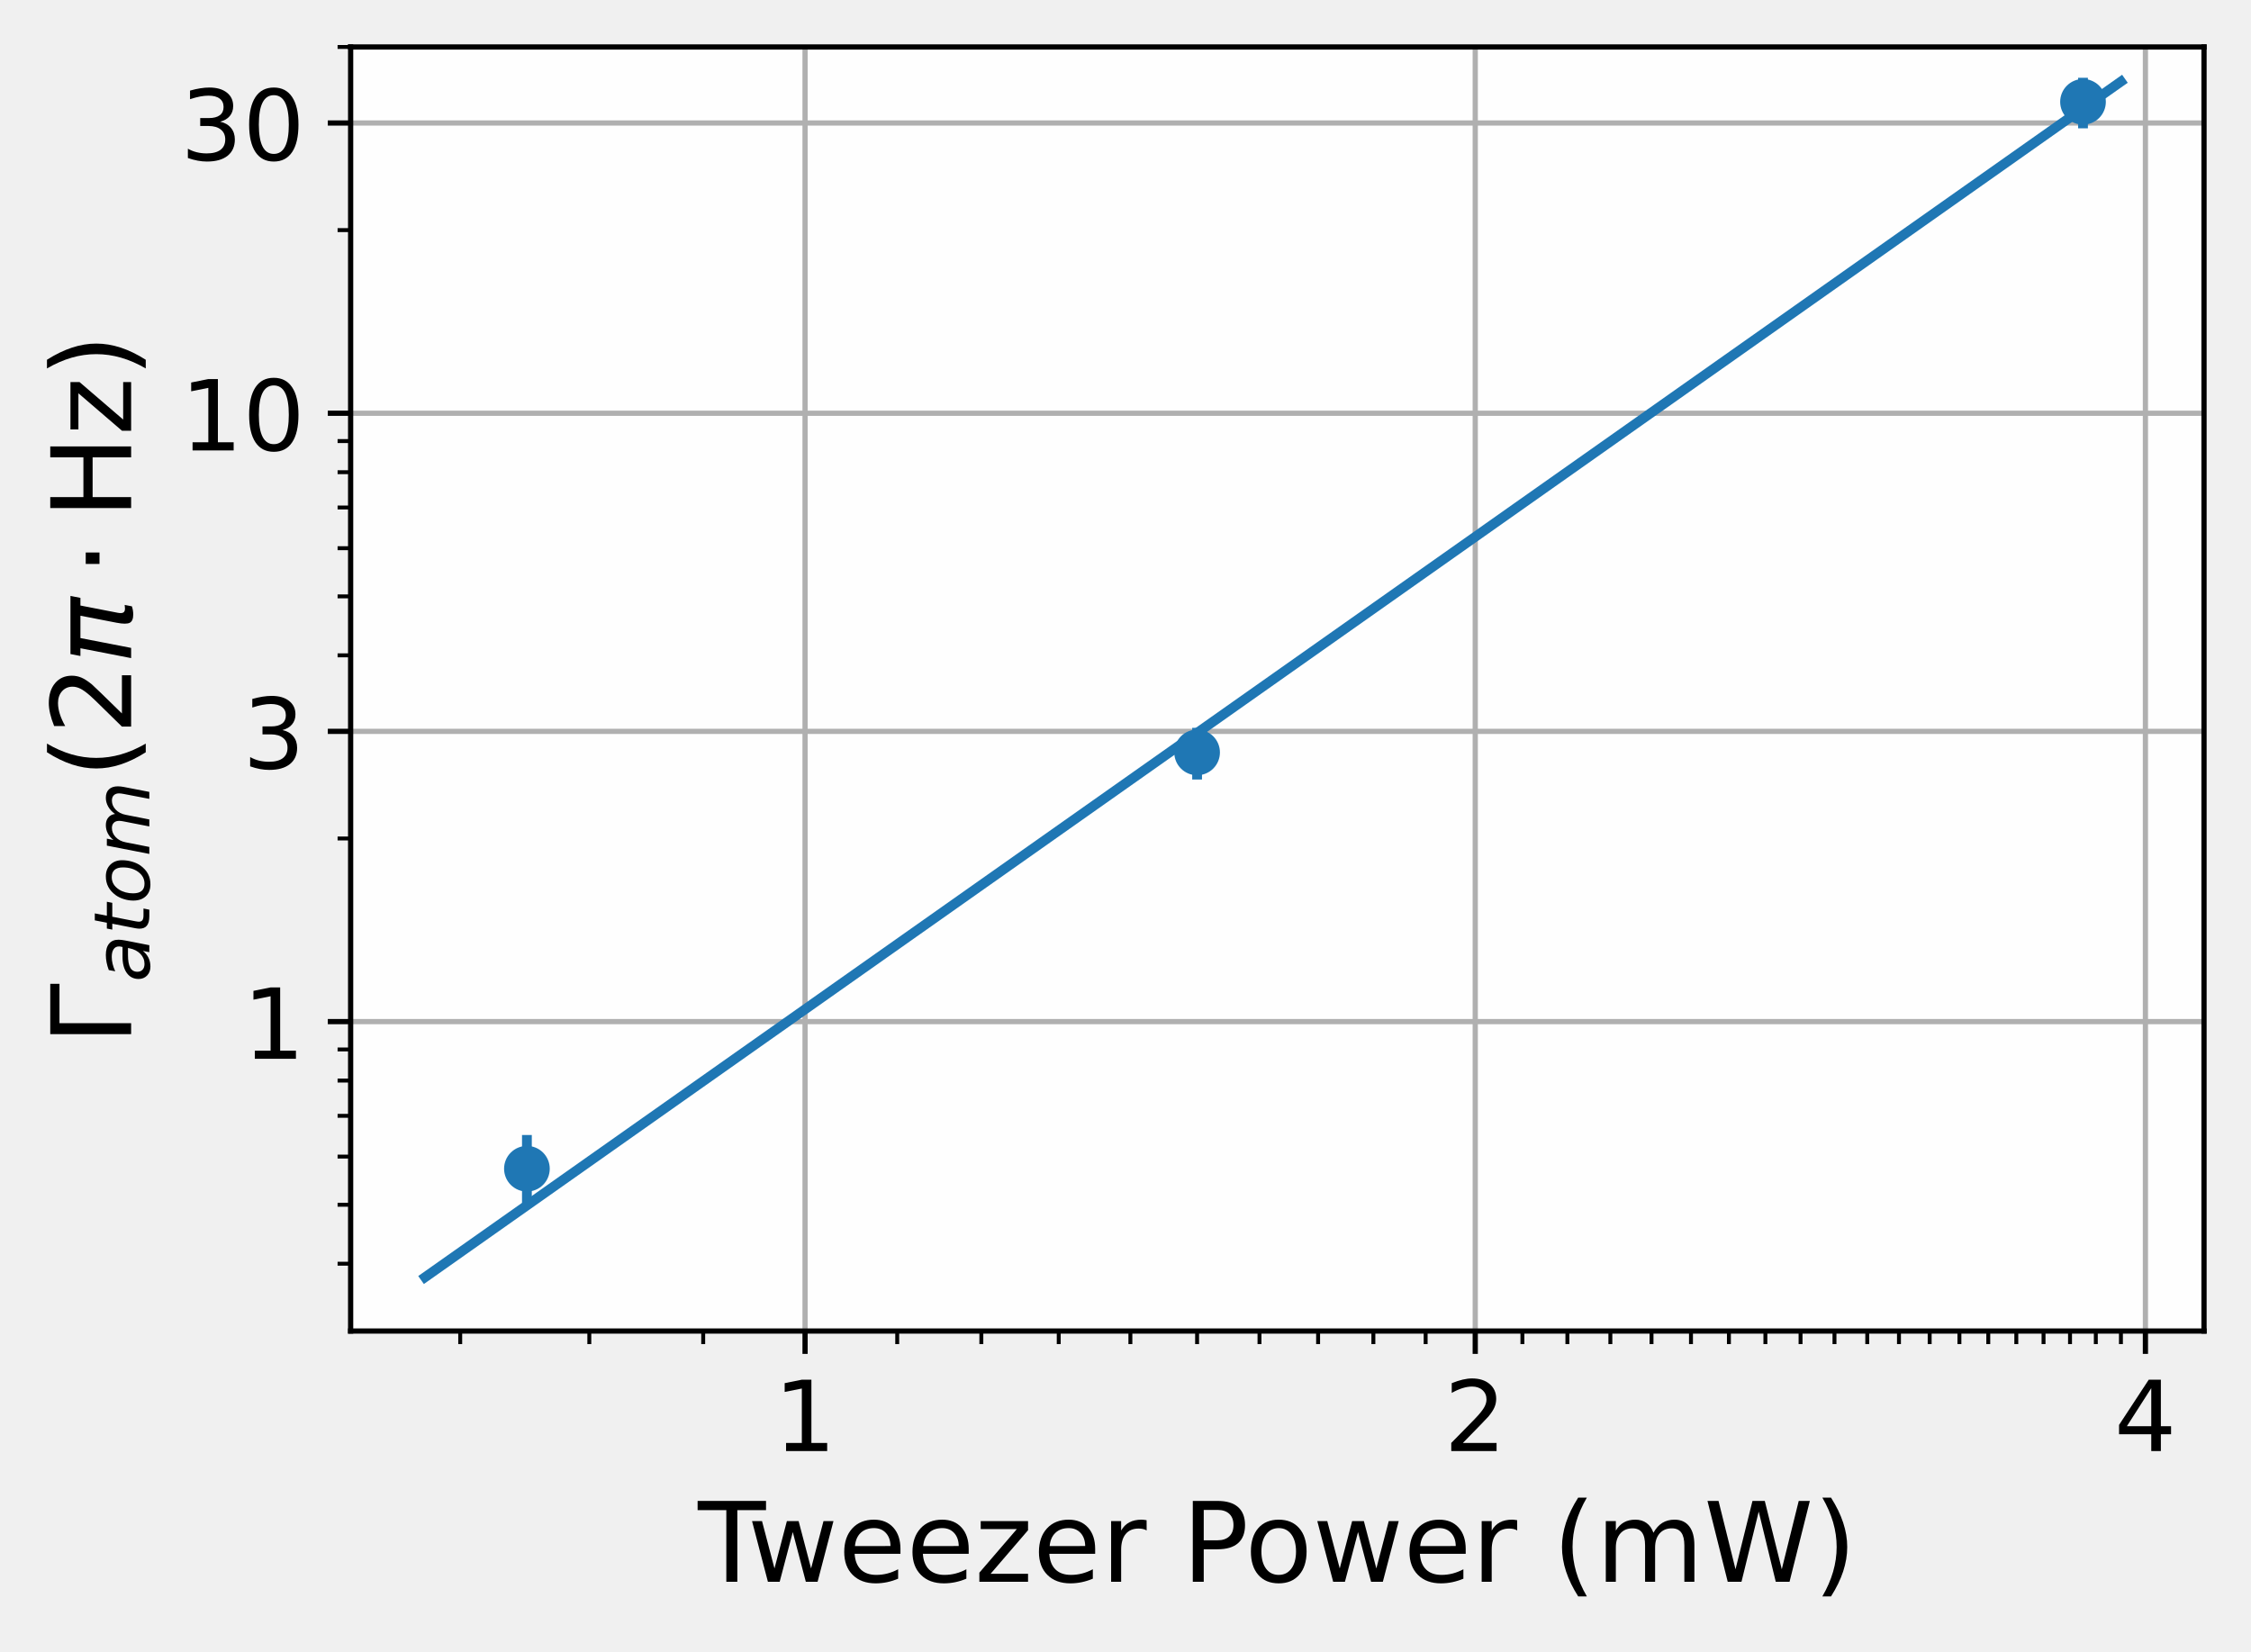
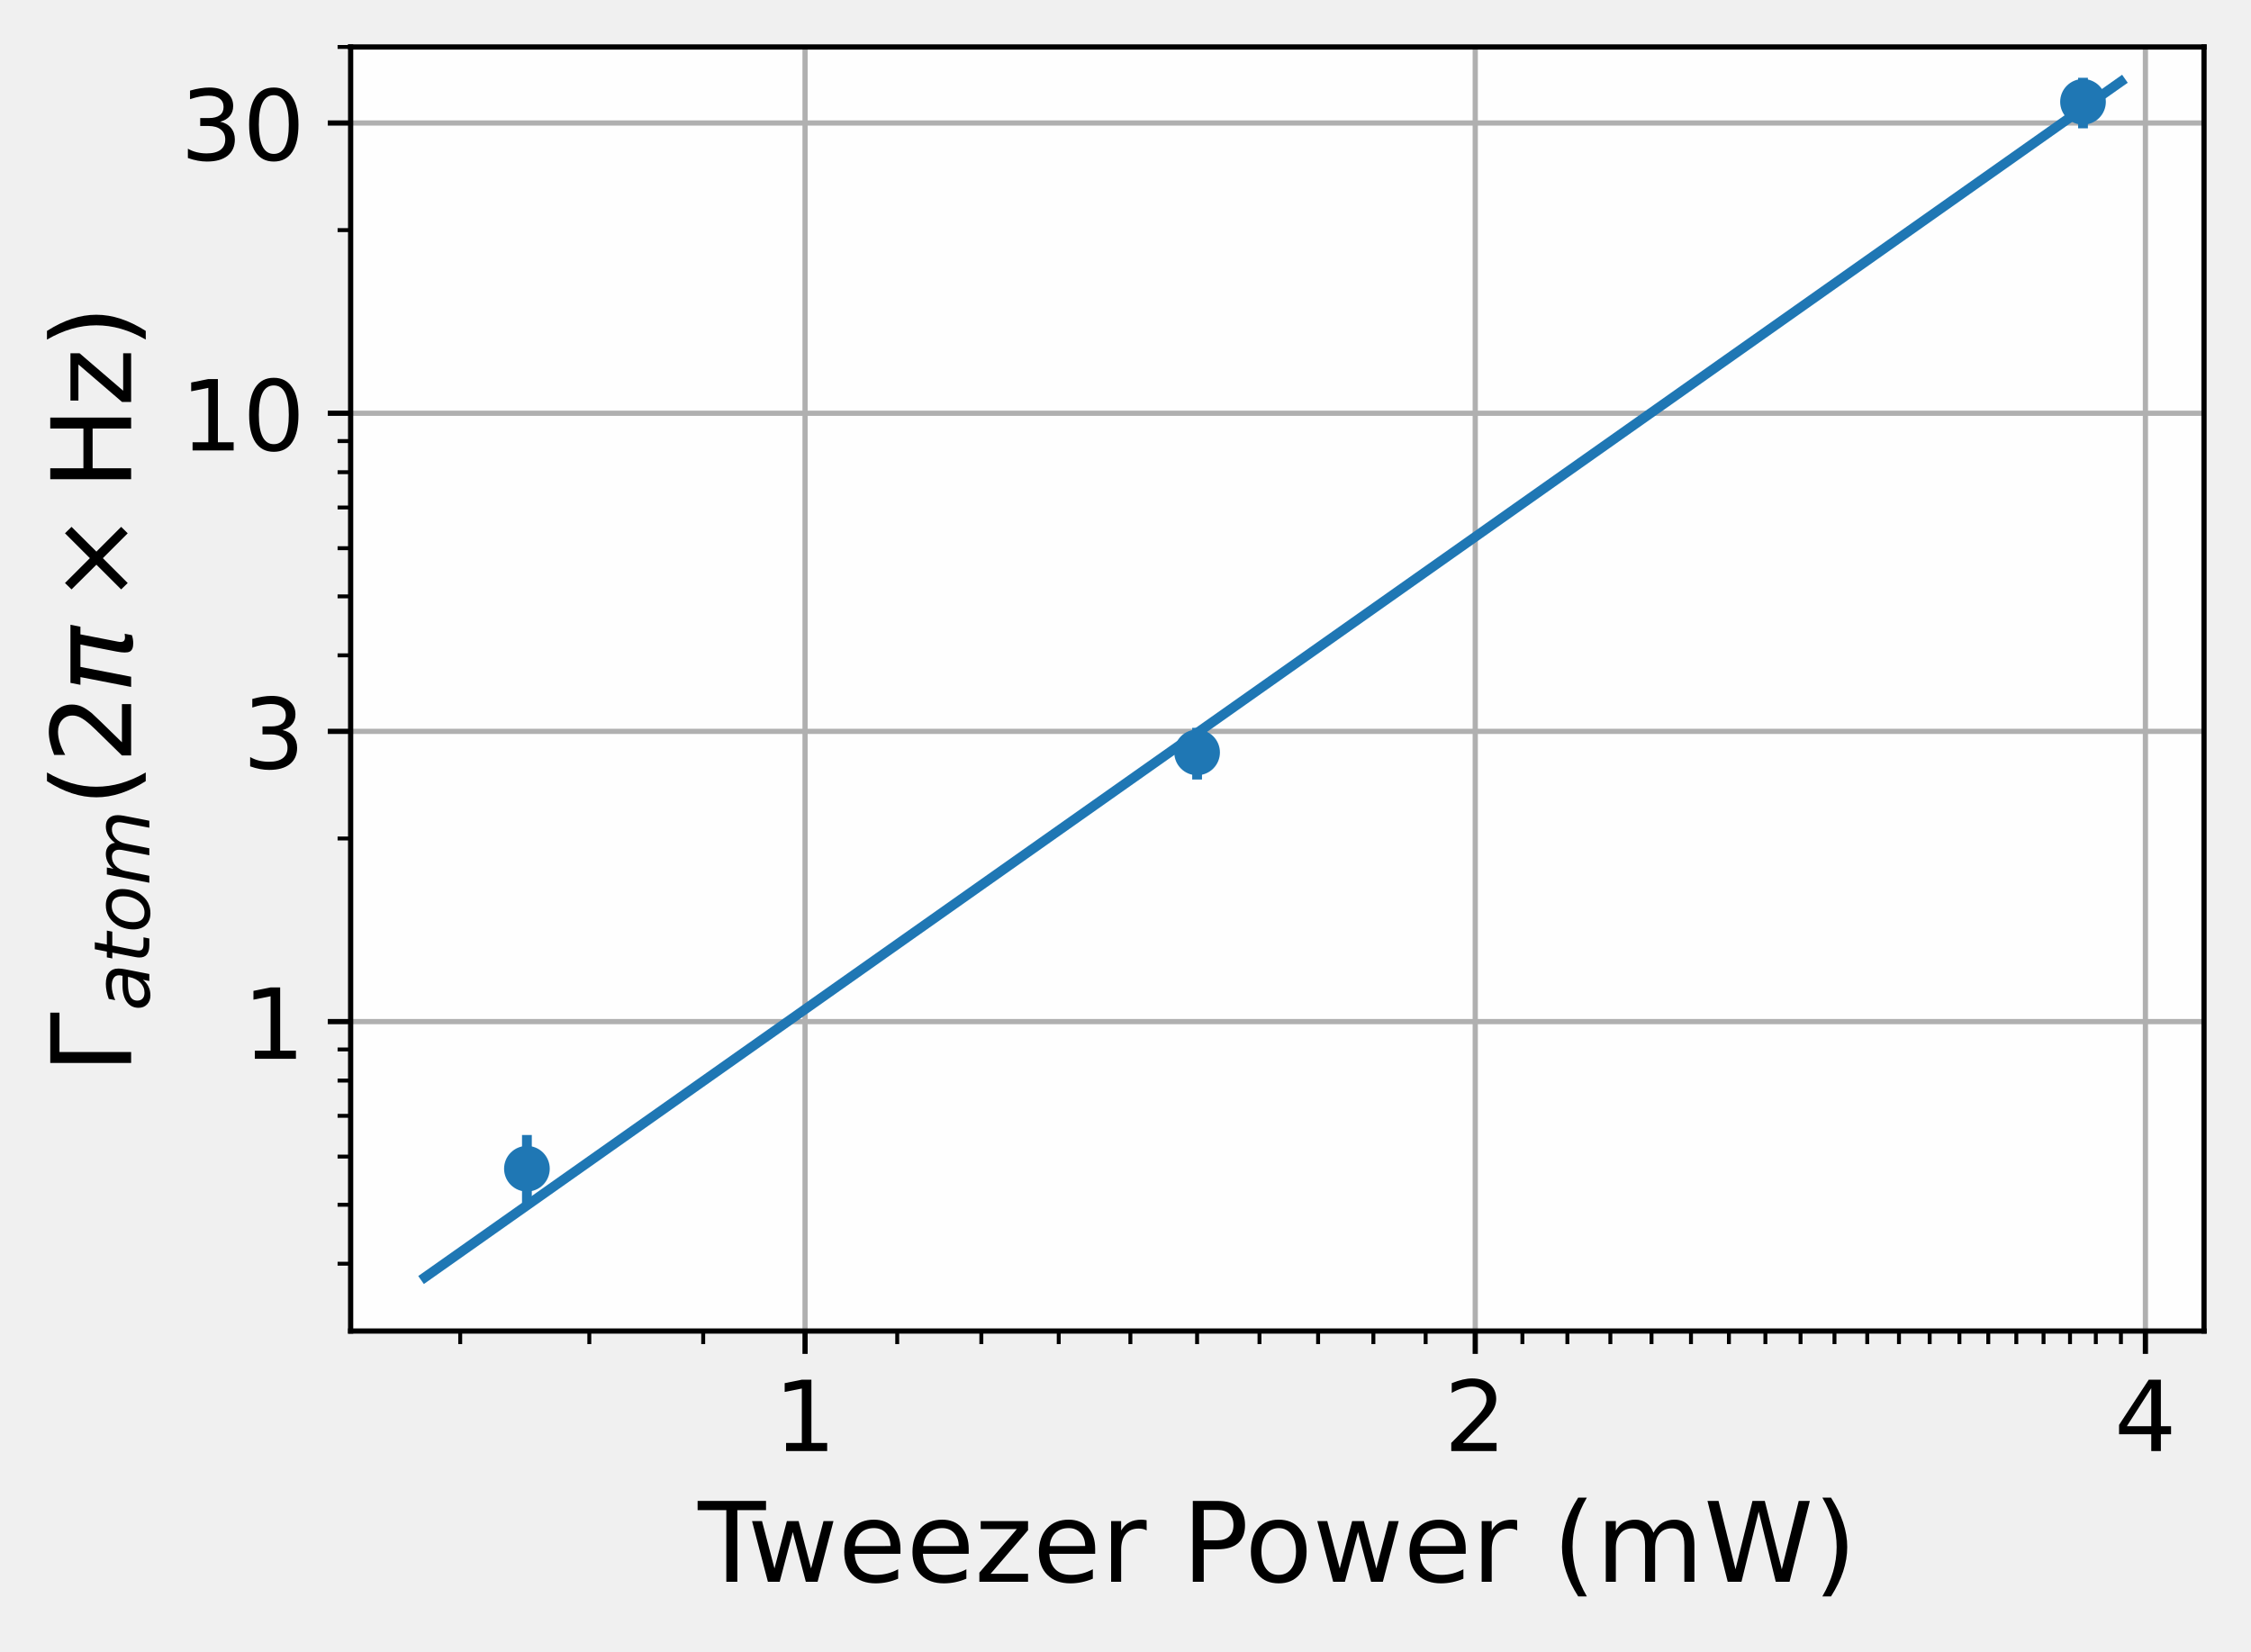
<svg xmlns="http://www.w3.org/2000/svg" xmlns:xlink="http://www.w3.org/1999/xlink" height="253.199pt" version="1.1" viewBox="0 0 344.997 253.199" width="344.997pt">
  <defs>
    <style type="text/css">*{stroke-linecap:butt;stroke-linejoin:round;}</style>
  </defs>
  <g id="figure_1">
    <g id="patch_1">
      <path d="M 0 253.199  L 344.997 253.199  L 344.997 0  L 0 0  z " style="fill:none;" />
    </g>
    <g id="axes_1">
      <g id="patch_2">
        <path d="M 53.74 204.029  L 337.797 204.029  L 337.797 7.2  L 53.74 7.2  z " style="fill:none;" />
      </g>
      <g id="patch_3">
        <path clip-path="url(#p68289425c7)" d="M 53.74 204.029  L 337.797 204.029  L 337.797 7.2  L 53.74 7.2  z " style="fill:#ffffff;opacity:0.9;" />
      </g>
      <g id="matplotlib.axis_1">
        <g id="xtick_1">
          <g id="line2d_1">
            <path clip-path="url(#p68289425c7)" d="M 123.387 204.029  L 123.387 7.2  " style="fill:none;stroke:#b0b0b0;stroke-linecap:square;stroke-width:0.8;" />
          </g>
          <g id="line2d_2">
            <defs>
              <path d="M 0 0  L 0 3.5  " id="m005f0a59be" style="stroke:#000000;stroke-width:0.8;" />
            </defs>
            <g>
              <use style="stroke:#000000;stroke-width:0.8;" x="123.387" xlink:href="#m005f0a59be" y="204.029" />
            </g>
          </g>
          <g id="text_1">
            <g transform="translate(118.6154 222.4265)scale(0.15 -0.15)">
              <defs>
                <path d="M 12.406 8.297  L 28.516 8.297  L 28.516 63.922  L 10.984 60.406  L 10.984 69.391  L 28.422 72.906  L 38.281 72.906  L 38.281 8.297  L 54.391 8.297  L 54.391 0  L 12.406 0  z " id="DejaVuSans-49" />
              </defs>
              <use xlink:href="#DejaVuSans-49" />
            </g>
          </g>
        </g>
        <g id="xtick_2">
          <g id="line2d_3">
            <path clip-path="url(#p68289425c7)" d="M 226.101 204.029  L 226.101 7.2  " style="fill:none;stroke:#b0b0b0;stroke-linecap:square;stroke-width:0.8;" />
          </g>
          <g id="line2d_4">
            <g>
              <use style="stroke:#000000;stroke-width:0.8;" x="226.101" xlink:href="#m005f0a59be" y="204.029" />
            </g>
          </g>
          <g id="text_2">
            <g transform="translate(221.3287 222.4265)scale(0.15 -0.15)">
              <defs>
                <path d="M 19.188 8.297  L 53.609 8.297  L 53.609 0  L 7.328 0  L 7.328 8.297  Q 12.938 14.109 22.625 23.891  Q 32.328 33.688 34.812 36.531  Q 39.547 41.844 41.422 45.531  Q 43.312 49.219 43.312 52.781  Q 43.312 58.594 39.234 62.25  Q 35.156 65.922 28.609 65.922  Q 23.969 65.922 18.812 64.312  Q 13.672 62.703 7.812 59.422  L 7.812 69.391  Q 13.766 71.781 18.938 73  Q 24.125 74.219 28.422 74.219  Q 39.75 74.219 46.484 68.547  Q 53.219 62.891 53.219 53.422  Q 53.219 48.922 51.531 44.891  Q 49.859 40.875 45.406 35.406  Q 44.188 33.984 37.641 27.219  Q 31.109 20.453 19.188 8.297  z " id="DejaVuSans-50" />
              </defs>
              <use xlink:href="#DejaVuSans-50" />
            </g>
          </g>
        </g>
        <g id="xtick_3">
          <g id="line2d_5">
            <path clip-path="url(#p68289425c7)" d="M 328.814 204.029  L 328.814 7.2  " style="fill:none;stroke:#b0b0b0;stroke-linecap:square;stroke-width:0.8;" />
          </g>
          <g id="line2d_6">
            <g>
              <use style="stroke:#000000;stroke-width:0.8;" x="328.814" xlink:href="#m005f0a59be" y="204.029" />
            </g>
          </g>
          <g id="text_3">
            <g transform="translate(324.042 222.4265)scale(0.15 -0.15)">
              <defs>
                <path d="M 37.797 64.312  L 12.891 25.391  L 37.797 25.391  z M 35.203 72.906  L 47.609 72.906  L 47.609 25.391  L 58.016 25.391  L 58.016 17.188  L 47.609 17.188  L 47.609 0  L 37.797 0  L 37.797 17.188  L 4.891 17.188  L 4.891 26.703  z " id="DejaVuSans-52" />
              </defs>
              <use xlink:href="#DejaVuSans-52" />
            </g>
          </g>
        </g>
        <g id="xtick_4">
          <g id="line2d_7">
            <defs>
              <path d="M 0 0  L 0 2  " id="m6449f80ab4" style="stroke:#000000;stroke-width:0.6;" />
            </defs>
            <g>
              <use style="stroke:#000000;stroke-width:0.6;" x="70.534" xlink:href="#m6449f80ab4" y="204.029" />
            </g>
          </g>
        </g>
        <g id="xtick_5">
          <g id="line2d_8">
            <g>
              <use style="stroke:#000000;stroke-width:0.6;" x="90.321" xlink:href="#m6449f80ab4" y="204.029" />
            </g>
          </g>
        </g>
        <g id="xtick_6">
          <g id="line2d_9">
            <g>
              <use style="stroke:#000000;stroke-width:0.6;" x="107.775" xlink:href="#m6449f80ab4" y="204.029" />
            </g>
          </g>
        </g>
        <g id="xtick_7">
          <g id="line2d_10">
            <g>
              <use style="stroke:#000000;stroke-width:0.6;" x="137.511" xlink:href="#m6449f80ab4" y="204.029" />
            </g>
          </g>
        </g>
        <g id="xtick_8">
          <g id="line2d_11">
            <g>
              <use style="stroke:#000000;stroke-width:0.6;" x="150.404" xlink:href="#m6449f80ab4" y="204.029" />
            </g>
          </g>
        </g>
        <g id="xtick_9">
          <g id="line2d_12">
            <g>
              <use style="stroke:#000000;stroke-width:0.6;" x="162.265" xlink:href="#m6449f80ab4" y="204.029" />
            </g>
          </g>
        </g>
        <g id="xtick_10">
          <g id="line2d_13">
            <g>
              <use style="stroke:#000000;stroke-width:0.6;" x="173.247" xlink:href="#m6449f80ab4" y="204.029" />
            </g>
          </g>
        </g>
        <g id="xtick_11">
          <g id="line2d_14">
            <g>
              <use style="stroke:#000000;stroke-width:0.6;" x="183.471" xlink:href="#m6449f80ab4" y="204.029" />
            </g>
          </g>
        </g>
        <g id="xtick_12">
          <g id="line2d_15">
            <g>
              <use style="stroke:#000000;stroke-width:0.6;" x="193.034" xlink:href="#m6449f80ab4" y="204.029" />
            </g>
          </g>
        </g>
        <g id="xtick_13">
          <g id="line2d_16">
            <g>
              <use style="stroke:#000000;stroke-width:0.6;" x="202.018" xlink:href="#m6449f80ab4" y="204.029" />
            </g>
          </g>
        </g>
        <g id="xtick_14">
          <g id="line2d_17">
            <g>
              <use style="stroke:#000000;stroke-width:0.6;" x="210.488" xlink:href="#m6449f80ab4" y="204.029" />
            </g>
          </g>
        </g>
        <g id="xtick_15">
          <g id="line2d_18">
            <g>
              <use style="stroke:#000000;stroke-width:0.6;" x="218.5" xlink:href="#m6449f80ab4" y="204.029" />
            </g>
          </g>
        </g>
        <g id="xtick_16">
          <g id="line2d_19">
            <g>
              <use style="stroke:#000000;stroke-width:0.6;" x="233.331" xlink:href="#m6449f80ab4" y="204.029" />
            </g>
          </g>
        </g>
        <g id="xtick_17">
          <g id="line2d_20">
            <g>
              <use style="stroke:#000000;stroke-width:0.6;" x="240.224" xlink:href="#m6449f80ab4" y="204.029" />
            </g>
          </g>
        </g>
        <g id="xtick_18">
          <g id="line2d_21">
            <g>
              <use style="stroke:#000000;stroke-width:0.6;" x="246.811" xlink:href="#m6449f80ab4" y="204.029" />
            </g>
          </g>
        </g>
        <g id="xtick_19">
          <g id="line2d_22">
            <g>
              <use style="stroke:#000000;stroke-width:0.6;" x="253.118" xlink:href="#m6449f80ab4" y="204.029" />
            </g>
          </g>
        </g>
        <g id="xtick_20">
          <g id="line2d_23">
            <g>
              <use style="stroke:#000000;stroke-width:0.6;" x="259.167" xlink:href="#m6449f80ab4" y="204.029" />
            </g>
          </g>
        </g>
        <g id="xtick_21">
          <g id="line2d_24">
            <g>
              <use style="stroke:#000000;stroke-width:0.6;" x="264.979" xlink:href="#m6449f80ab4" y="204.029" />
            </g>
          </g>
        </g>
        <g id="xtick_22">
          <g id="line2d_25">
            <g>
              <use style="stroke:#000000;stroke-width:0.6;" x="270.571" xlink:href="#m6449f80ab4" y="204.029" />
            </g>
          </g>
        </g>
        <g id="xtick_23">
          <g id="line2d_26">
            <g>
              <use style="stroke:#000000;stroke-width:0.6;" x="275.96" xlink:href="#m6449f80ab4" y="204.029" />
            </g>
          </g>
        </g>
        <g id="xtick_24">
          <g id="line2d_27">
            <g>
              <use style="stroke:#000000;stroke-width:0.6;" x="281.16" xlink:href="#m6449f80ab4" y="204.029" />
            </g>
          </g>
        </g>
        <g id="xtick_25">
          <g id="line2d_28">
            <g>
              <use style="stroke:#000000;stroke-width:0.6;" x="286.184" xlink:href="#m6449f80ab4" y="204.029" />
            </g>
          </g>
        </g>
        <g id="xtick_26">
          <g id="line2d_29">
            <g>
              <use style="stroke:#000000;stroke-width:0.6;" x="291.043" xlink:href="#m6449f80ab4" y="204.029" />
            </g>
          </g>
        </g>
        <g id="xtick_27">
          <g id="line2d_30">
            <g>
              <use style="stroke:#000000;stroke-width:0.6;" x="295.748" xlink:href="#m6449f80ab4" y="204.029" />
            </g>
          </g>
        </g>
        <g id="xtick_28">
          <g id="line2d_31">
            <g>
              <use style="stroke:#000000;stroke-width:0.6;" x="300.307" xlink:href="#m6449f80ab4" y="204.029" />
            </g>
          </g>
        </g>
        <g id="xtick_29">
          <g id="line2d_32">
            <g>
              <use style="stroke:#000000;stroke-width:0.6;" x="304.731" xlink:href="#m6449f80ab4" y="204.029" />
            </g>
          </g>
        </g>
        <g id="xtick_30">
          <g id="line2d_33">
            <g>
              <use style="stroke:#000000;stroke-width:0.6;" x="309.027" xlink:href="#m6449f80ab4" y="204.029" />
            </g>
          </g>
        </g>
        <g id="xtick_31">
          <g id="line2d_34">
            <g>
              <use style="stroke:#000000;stroke-width:0.6;" x="313.201" xlink:href="#m6449f80ab4" y="204.029" />
            </g>
          </g>
        </g>
        <g id="xtick_32">
          <g id="line2d_35">
            <g>
              <use style="stroke:#000000;stroke-width:0.6;" x="317.261" xlink:href="#m6449f80ab4" y="204.029" />
            </g>
          </g>
        </g>
        <g id="xtick_33">
          <g id="line2d_36">
            <g>
              <use style="stroke:#000000;stroke-width:0.6;" x="321.213" xlink:href="#m6449f80ab4" y="204.029" />
            </g>
          </g>
        </g>
        <g id="xtick_34">
          <g id="line2d_37">
            <g>
              <use style="stroke:#000000;stroke-width:0.6;" x="325.062" xlink:href="#m6449f80ab4" y="204.029" />
            </g>
          </g>
        </g>
        <g id="text_4">
          <g transform="translate(106.9691 242.4634)scale(0.17 -0.17)">
            <defs>
              <path d="M -0.297 72.906  L 61.375 72.906  L 61.375 64.594  L 35.5 64.594  L 35.5 0  L 25.594 0  L 25.594 64.594  L -0.297 64.594  z " id="DejaVuSans-84" />
              <path d="M 4.203 54.688  L 13.188 54.688  L 24.422 12.016  L 35.594 54.688  L 46.188 54.688  L 57.422 12.016  L 68.609 54.688  L 77.594 54.688  L 63.281 0  L 52.688 0  L 40.922 44.828  L 29.109 0  L 18.5 0  z " id="DejaVuSans-119" />
              <path d="M 56.203 29.594  L 56.203 25.203  L 14.891 25.203  Q 15.484 15.922 20.484 11.062  Q 25.484 6.203 34.422 6.203  Q 39.594 6.203 44.453 7.469  Q 49.312 8.734 54.109 11.281  L 54.109 2.781  Q 49.266 0.734 44.188 -0.344  Q 39.109 -1.422 33.891 -1.422  Q 20.797 -1.422 13.156 6.188  Q 5.516 13.812 5.516 26.812  Q 5.516 40.234 12.766 48.109  Q 20.016 56 32.328 56  Q 43.359 56 49.781 48.891  Q 56.203 41.797 56.203 29.594  z M 47.219 32.234  Q 47.125 39.594 43.094 43.984  Q 39.062 48.391 32.422 48.391  Q 24.906 48.391 20.391 44.141  Q 15.875 39.891 15.188 32.172  z " id="DejaVuSans-101" />
              <path d="M 5.516 54.688  L 48.188 54.688  L 48.188 46.484  L 14.406 7.172  L 48.188 7.172  L 48.188 0  L 4.297 0  L 4.297 8.203  L 38.094 47.516  L 5.516 47.516  z " id="DejaVuSans-122" />
              <path d="M 41.109 46.297  Q 39.594 47.172 37.812 47.578  Q 36.031 48 33.891 48  Q 26.266 48 22.188 43.047  Q 18.109 38.094 18.109 28.812  L 18.109 0  L 9.078 0  L 9.078 54.688  L 18.109 54.688  L 18.109 46.188  Q 20.953 51.172 25.484 53.578  Q 30.031 56 36.531 56  Q 37.453 56 38.578 55.875  Q 39.703 55.766 41.062 55.516  z " id="DejaVuSans-114" />
              <path id="DejaVuSans-32" />
              <path d="M 19.672 64.797  L 19.672 37.406  L 32.078 37.406  Q 38.969 37.406 42.719 40.969  Q 46.484 44.531 46.484 51.125  Q 46.484 57.672 42.719 61.234  Q 38.969 64.797 32.078 64.797  z M 9.812 72.906  L 32.078 72.906  Q 44.344 72.906 50.609 67.359  Q 56.891 61.812 56.891 51.125  Q 56.891 40.328 50.609 34.812  Q 44.344 29.297 32.078 29.297  L 19.672 29.297  L 19.672 0  L 9.812 0  z " id="DejaVuSans-80" />
              <path d="M 30.609 48.391  Q 23.391 48.391 19.188 42.75  Q 14.984 37.109 14.984 27.297  Q 14.984 17.484 19.156 11.844  Q 23.344 6.203 30.609 6.203  Q 37.797 6.203 41.984 11.859  Q 46.188 17.531 46.188 27.297  Q 46.188 37.016 41.984 42.703  Q 37.797 48.391 30.609 48.391  z M 30.609 56  Q 42.328 56 49.016 48.375  Q 55.719 40.766 55.719 27.297  Q 55.719 13.875 49.016 6.219  Q 42.328 -1.422 30.609 -1.422  Q 18.844 -1.422 12.172 6.219  Q 5.516 13.875 5.516 27.297  Q 5.516 40.766 12.172 48.375  Q 18.844 56 30.609 56  z " id="DejaVuSans-111" />
              <path d="M 31 75.875  Q 24.469 64.656 21.281 53.656  Q 18.109 42.672 18.109 31.391  Q 18.109 20.125 21.312 9.062  Q 24.516 -2 31 -13.188  L 23.188 -13.188  Q 15.875 -1.703 12.234 9.375  Q 8.594 20.453 8.594 31.391  Q 8.594 42.281 12.203 53.312  Q 15.828 64.359 23.188 75.875  z " id="DejaVuSans-40" />
              <path d="M 52 44.188  Q 55.375 50.25 60.062 53.125  Q 64.75 56 71.094 56  Q 79.641 56 84.281 50.016  Q 88.922 44.047 88.922 33.016  L 88.922 0  L 79.891 0  L 79.891 32.719  Q 79.891 40.578 77.094 44.375  Q 74.312 48.188 68.609 48.188  Q 61.625 48.188 57.562 43.547  Q 53.516 38.922 53.516 30.906  L 53.516 0  L 44.484 0  L 44.484 32.719  Q 44.484 40.625 41.703 44.406  Q 38.922 48.188 33.109 48.188  Q 26.219 48.188 22.156 43.531  Q 18.109 38.875 18.109 30.906  L 18.109 0  L 9.078 0  L 9.078 54.688  L 18.109 54.688  L 18.109 46.188  Q 21.188 51.219 25.484 53.609  Q 29.781 56 35.688 56  Q 41.656 56 45.828 52.969  Q 50 49.953 52 44.188  z " id="DejaVuSans-109" />
              <path d="M 3.328 72.906  L 13.281 72.906  L 28.609 11.281  L 43.891 72.906  L 54.984 72.906  L 70.312 11.281  L 85.594 72.906  L 95.609 72.906  L 77.297 0  L 64.891 0  L 49.516 63.281  L 33.984 0  L 21.578 0  z " id="DejaVuSans-87" />
              <path d="M 8.016 75.875  L 15.828 75.875  Q 23.141 64.359 26.781 53.312  Q 30.422 42.281 30.422 31.391  Q 30.422 20.453 26.781 9.375  Q 23.141 -1.703 15.828 -13.188  L 8.016 -13.188  Q 14.5 -2 17.703 9.062  Q 20.906 20.125 20.906 31.391  Q 20.906 42.672 17.703 53.656  Q 14.5 64.656 8.016 75.875  z " id="DejaVuSans-41" />
            </defs>
            <use xlink:href="#DejaVuSans-84" />
            <use x="44.584" xlink:href="#DejaVuSans-119" />
            <use x="126.371" xlink:href="#DejaVuSans-101" />
            <use x="187.895" xlink:href="#DejaVuSans-101" />
            <use x="249.418" xlink:href="#DejaVuSans-122" />
            <use x="301.908" xlink:href="#DejaVuSans-101" />
            <use x="363.432" xlink:href="#DejaVuSans-114" />
            <use x="404.545" xlink:href="#DejaVuSans-32" />
            <use x="436.332" xlink:href="#DejaVuSans-80" />
            <use x="493.01" xlink:href="#DejaVuSans-111" />
            <use x="554.191" xlink:href="#DejaVuSans-119" />
            <use x="635.979" xlink:href="#DejaVuSans-101" />
            <use x="697.502" xlink:href="#DejaVuSans-114" />
            <use x="738.615" xlink:href="#DejaVuSans-32" />
            <use x="770.402" xlink:href="#DejaVuSans-40" />
            <use x="809.416" xlink:href="#DejaVuSans-109" />
            <use x="906.828" xlink:href="#DejaVuSans-87" />
            <use x="1005.705" xlink:href="#DejaVuSans-41" />
          </g>
        </g>
      </g>
      <g id="matplotlib.axis_2">
        <g id="ytick_1">
          <g id="line2d_38">
            <path clip-path="url(#p68289425c7)" d="M 53.74 156.597  L 337.797 156.597  " style="fill:none;stroke:#b0b0b0;stroke-linecap:square;stroke-width:0.8;" />
          </g>
          <g id="line2d_39">
            <defs>
              <path d="M 0 0  L -3.5 0  " id="mc3ce260a5b" style="stroke:#000000;stroke-width:0.8;" />
            </defs>
            <g>
              <use style="stroke:#000000;stroke-width:0.8;" x="53.74" xlink:href="#mc3ce260a5b" y="156.597" />
            </g>
          </g>
          <g id="text_5">
            <g transform="translate(37.19656 162.2957)scale(0.15 -0.15)">
              <use xlink:href="#DejaVuSans-49" />
            </g>
          </g>
        </g>
        <g id="ytick_2">
          <g id="line2d_40">
            <path clip-path="url(#p68289425c7)" d="M 53.74 112.104  L 337.797 112.104  " style="fill:none;stroke:#b0b0b0;stroke-linecap:square;stroke-width:0.8;" />
          </g>
          <g id="line2d_41">
            <g>
              <use style="stroke:#000000;stroke-width:0.8;" x="53.74" xlink:href="#mc3ce260a5b" y="112.104" />
            </g>
          </g>
          <g id="text_6">
            <g transform="translate(37.19656 117.8027)scale(0.15 -0.15)">
              <defs>
                <path d="M 40.578 39.312  Q 47.656 37.797 51.625 33  Q 55.609 28.219 55.609 21.188  Q 55.609 10.406 48.188 4.484  Q 40.766 -1.422 27.094 -1.422  Q 22.516 -1.422 17.656 -0.516  Q 12.797 0.391 7.625 2.203  L 7.625 11.719  Q 11.719 9.328 16.594 8.109  Q 21.484 6.891 26.812 6.891  Q 36.078 6.891 40.938 10.547  Q 45.797 14.203 45.797 21.188  Q 45.797 27.641 41.281 31.266  Q 36.766 34.906 28.719 34.906  L 20.219 34.906  L 20.219 43.016  L 29.109 43.016  Q 36.375 43.016 40.234 45.922  Q 44.094 48.828 44.094 54.297  Q 44.094 59.906 40.109 62.906  Q 36.141 65.922 28.719 65.922  Q 24.656 65.922 20.016 65.031  Q 15.375 64.156 9.812 62.312  L 9.812 71.094  Q 15.438 72.656 20.344 73.438  Q 25.25 74.219 29.594 74.219  Q 40.828 74.219 47.359 69.109  Q 53.906 64.016 53.906 55.328  Q 53.906 49.266 50.438 45.094  Q 46.969 40.922 40.578 39.312  z " id="DejaVuSans-51" />
              </defs>
              <use xlink:href="#DejaVuSans-51" />
            </g>
          </g>
        </g>
        <g id="ytick_3">
          <g id="line2d_42">
            <path clip-path="url(#p68289425c7)" d="M 53.74 63.344  L 337.797 63.344  " style="fill:none;stroke:#b0b0b0;stroke-linecap:square;stroke-width:0.8;" />
          </g>
          <g id="line2d_43">
            <g>
              <use style="stroke:#000000;stroke-width:0.8;" x="53.74" xlink:href="#mc3ce260a5b" y="63.344" />
            </g>
          </g>
          <g id="text_7">
            <g transform="translate(27.65281 69.0427)scale(0.15 -0.15)">
              <defs>
                <path d="M 31.781 66.406  Q 24.172 66.406 20.328 58.906  Q 16.5 51.422 16.5 36.375  Q 16.5 21.391 20.328 13.891  Q 24.172 6.391 31.781 6.391  Q 39.453 6.391 43.281 13.891  Q 47.125 21.391 47.125 36.375  Q 47.125 51.422 43.281 58.906  Q 39.453 66.406 31.781 66.406  z M 31.781 74.219  Q 44.047 74.219 50.516 64.516  Q 56.984 54.828 56.984 36.375  Q 56.984 17.969 50.516 8.266  Q 44.047 -1.422 31.781 -1.422  Q 19.531 -1.422 13.062 8.266  Q 6.594 17.969 6.594 36.375  Q 6.594 54.828 13.062 64.516  Q 19.531 74.219 31.781 74.219  z " id="DejaVuSans-48" />
              </defs>
              <use xlink:href="#DejaVuSans-49" />
              <use x="63.623" xlink:href="#DejaVuSans-48" />
            </g>
          </g>
        </g>
        <g id="ytick_4">
          <g id="line2d_44">
            <path clip-path="url(#p68289425c7)" d="M 53.74 18.851  L 337.797 18.851  " style="fill:none;stroke:#b0b0b0;stroke-linecap:square;stroke-width:0.8;" />
          </g>
          <g id="line2d_45">
            <g>
              <use style="stroke:#000000;stroke-width:0.8;" x="53.74" xlink:href="#mc3ce260a5b" y="18.851" />
            </g>
          </g>
          <g id="text_8">
            <g transform="translate(27.65281 24.54973)scale(0.15 -0.15)">
              <use xlink:href="#DejaVuSans-51" />
              <use x="63.623" xlink:href="#DejaVuSans-48" />
            </g>
          </g>
        </g>
        <g id="ytick_5">
          <g id="line2d_46">
            <defs>
              <path d="M 0 0  L -2 0  " id="md0f4fded07" style="stroke:#000000;stroke-width:0.6;" />
            </defs>
            <g>
              <use style="stroke:#000000;stroke-width:0.6;" x="53.74" xlink:href="#md0f4fded07" y="193.706" />
            </g>
          </g>
        </g>
        <g id="ytick_6">
          <g id="line2d_47">
            <g>
              <use style="stroke:#000000;stroke-width:0.6;" x="53.74" xlink:href="#md0f4fded07" y="184.669" />
            </g>
          </g>
        </g>
        <g id="ytick_7">
          <g id="line2d_48">
            <g>
              <use style="stroke:#000000;stroke-width:0.6;" x="53.74" xlink:href="#md0f4fded07" y="177.285" />
            </g>
          </g>
        </g>
        <g id="ytick_8">
          <g id="line2d_49">
            <g>
              <use style="stroke:#000000;stroke-width:0.6;" x="53.74" xlink:href="#md0f4fded07" y="171.042" />
            </g>
          </g>
        </g>
        <g id="ytick_9">
          <g id="line2d_50">
            <g>
              <use style="stroke:#000000;stroke-width:0.6;" x="53.74" xlink:href="#md0f4fded07" y="165.634" />
            </g>
          </g>
        </g>
        <g id="ytick_10">
          <g id="line2d_51">
            <g>
              <use style="stroke:#000000;stroke-width:0.6;" x="53.74" xlink:href="#md0f4fded07" y="160.864" />
            </g>
          </g>
        </g>
        <g id="ytick_11">
          <g id="line2d_52">
            <g>
              <use style="stroke:#000000;stroke-width:0.6;" x="53.74" xlink:href="#md0f4fded07" y="128.525" />
            </g>
          </g>
        </g>
        <g id="ytick_12">
          <g id="line2d_53">
            <g>
              <use style="stroke:#000000;stroke-width:0.6;" x="53.74" xlink:href="#md0f4fded07" y="100.453" />
            </g>
          </g>
        </g>
        <g id="ytick_13">
          <g id="line2d_54">
            <g>
              <use style="stroke:#000000;stroke-width:0.6;" x="53.74" xlink:href="#md0f4fded07" y="91.416" />
            </g>
          </g>
        </g>
        <g id="ytick_14">
          <g id="line2d_55">
            <g>
              <use style="stroke:#000000;stroke-width:0.6;" x="53.74" xlink:href="#md0f4fded07" y="84.032" />
            </g>
          </g>
        </g>
        <g id="ytick_15">
          <g id="line2d_56">
            <g>
              <use style="stroke:#000000;stroke-width:0.6;" x="53.74" xlink:href="#md0f4fded07" y="77.789" />
            </g>
          </g>
        </g>
        <g id="ytick_16">
          <g id="line2d_57">
            <g>
              <use style="stroke:#000000;stroke-width:0.6;" x="53.74" xlink:href="#md0f4fded07" y="72.381" />
            </g>
          </g>
        </g>
        <g id="ytick_17">
          <g id="line2d_58">
            <g>
              <use style="stroke:#000000;stroke-width:0.6;" x="53.74" xlink:href="#md0f4fded07" y="67.611" />
            </g>
          </g>
        </g>
        <g id="ytick_18">
          <g id="line2d_59">
            <g>
              <use style="stroke:#000000;stroke-width:0.6;" x="53.74" xlink:href="#md0f4fded07" y="35.272" />
            </g>
          </g>
        </g>
        <g id="ytick_19">
          <g id="line2d_60">
            <g>
              <use style="stroke:#000000;stroke-width:0.6;" x="53.74" xlink:href="#md0f4fded07" y="7.2" />
            </g>
          </g>
        </g>
        <g id="text_9">
-           <g transform="translate(20.11734 160.1844)rotate(-90)scale(0.17 -0.17)">
+           <g transform="translate(20.11734 164.6044)rotate(-90)scale(0.17 -0.17)">
            <defs>
              <path d="M 9.812 0  L 9.812 72.906  L 55.172 72.906  L 55.172 64.594  L 19.672 64.594  L 19.672 0  z " id="DejaVuSans-915" />
              <path d="M 53.719 31.203  L 47.609 0  L 38.625 0  L 40.281 8.297  Q 36.328 3.422 31.266 1  Q 26.219 -1.422 20.016 -1.422  Q 13.031 -1.422 8.562 2.844  Q 4.109 7.125 4.109 13.812  Q 4.109 23.391 11.75 28.953  Q 19.391 34.516 32.812 34.516  L 45.312 34.516  L 45.797 36.922  Q 45.906 37.312 45.953 37.766  Q 46 38.234 46 39.203  Q 46 43.562 42.453 45.969  Q 38.922 48.391 32.516 48.391  Q 28.125 48.391 23.5 47.266  Q 18.891 46.141 14.016 43.891  L 15.578 52.203  Q 20.656 54.109 25.516 55.047  Q 30.375 56 34.906 56  Q 44.578 56 49.625 51.797  Q 54.688 47.609 54.688 39.594  Q 54.688 37.984 54.438 35.812  Q 54.203 33.641 53.719 31.203  z M 44 27.484  L 35.016 27.484  Q 23.969 27.484 18.672 24.531  Q 13.375 21.578 13.375 15.375  Q 13.375 11.078 16.078 8.641  Q 18.797 6.203 23.578 6.203  Q 30.906 6.203 36.375 11.453  Q 41.844 16.703 43.609 25.484  z " id="DejaVuSans-Oblique-97" />
              <path d="M 42.281 54.688  L 40.922 47.703  L 23 47.703  L 17.188 18.016  Q 16.891 16.359 16.75 15.234  Q 16.609 14.109 16.609 13.484  Q 16.609 10.359 18.484 8.938  Q 20.359 7.516 24.516 7.516  L 33.594 7.516  L 32.078 0  L 23.484 0  Q 15.484 0 11.547 3.125  Q 7.625 6.25 7.625 12.594  Q 7.625 13.719 7.766 15.062  Q 7.906 16.406 8.203 18.016  L 14.016 47.703  L 6.391 47.703  L 7.812 54.688  L 15.281 54.688  L 18.312 70.219  L 27.297 70.219  L 24.312 54.688  z " id="DejaVuSans-Oblique-116" />
              <path d="M 25.391 -1.422  Q 15.766 -1.422 10.172 4.516  Q 4.594 10.453 4.594 20.703  Q 4.594 26.656 6.516 32.828  Q 8.453 39.016 11.531 43.219  Q 16.359 49.75 22.312 52.875  Q 28.266 56 35.797 56  Q 45.125 56 50.859 50.188  Q 56.594 44.391 56.594 35.016  Q 56.594 28.516 54.688 22.062  Q 52.781 15.625 49.703 11.375  Q 44.922 4.828 38.969 1.703  Q 33.016 -1.422 25.391 -1.422  z M 13.922 21  Q 13.922 13.578 17.016 9.891  Q 20.125 6.203 26.422 6.203  Q 35.453 6.203 41.375 14.078  Q 47.312 21.969 47.312 34.078  Q 47.312 41.156 44.141 44.766  Q 40.969 48.391 34.812 48.391  Q 29.734 48.391 25.781 46.016  Q 21.828 43.656 18.703 38.812  Q 16.406 35.203 15.156 30.562  Q 13.922 25.922 13.922 21  z " id="DejaVuSans-Oblique-111" />
              <path d="M 89.797 33.016  L 83.406 0  L 74.422 0  L 80.719 32.719  Q 81.109 34.812 81.297 36.328  Q 81.5 37.844 81.5 38.922  Q 81.5 43.312 79.047 45.75  Q 76.609 48.188 72.219 48.188  Q 65.672 48.188 60.547 43.281  Q 55.422 38.375 53.906 30.516  L 47.906 0  L 38.922 0  L 45.312 32.719  Q 45.703 34.516 45.891 36.047  Q 46.094 37.594 46.094 38.812  Q 46.094 43.266 43.656 45.719  Q 41.219 48.188 36.922 48.188  Q 30.281 48.188 25.141 43.281  Q 20.016 38.375 18.5 30.516  L 12.5 0  L 3.516 0  L 14.203 54.688  L 23.188 54.688  L 21.484 46.188  Q 25.141 50.984 30.047 53.484  Q 34.969 56 40.578 56  Q 46.531 56 50.359 52.875  Q 54.203 49.75 54.984 44.188  Q 59.078 49.953 64.469 52.969  Q 69.875 56 75.875 56  Q 82.906 56 86.734 51.953  Q 90.578 47.906 90.578 40.484  Q 90.578 38.875 90.375 36.938  Q 90.188 35.016 89.797 33.016  z " id="DejaVuSans-Oblique-109" />
              <path d="M 9.125 54.688  L 61.531 54.688  L 59.766 45.703  L 52.875 45.703  L 46.344 12.109  Q 45.656 8.594 46.578 7.031  Q 47.469 5.516 50.141 5.516  Q 50.875 5.516 51.953 5.672  Q 53.078 5.766 53.422 5.812  L 52.156 -0.688  Q 50.344 -1.312 48.484 -1.609  Q 46.578 -1.906 44.781 -1.906  Q 38.922 -1.906 37.312 1.266  Q 35.688 4.5 37.359 13.094  L 43.703 45.703  L 23.531 45.703  L 14.656 0  L 5.469 0  L 14.359 45.703  L 7.375 45.703  z " id="DejaVuSans-Oblique-960" />
-               <path d="M 10.688 40.922  L 21 40.922  L 21 28.516  L 10.688 28.516  z " id="DejaVuSans-8901" />
+               <path d="M 70.125 53.719  L 47.797 31.297  L 70.125 8.984  L 64.312 3.078  L 41.891 25.484  L 19.484 3.078  L 13.719 8.984  L 35.984 31.297  L 13.719 53.719  L 19.484 59.625  L 41.891 37.203  L 64.312 59.625  z " id="DejaVuSans-215" />
              <path d="M 9.812 72.906  L 19.672 72.906  L 19.672 43.016  L 55.516 43.016  L 55.516 72.906  L 65.375 72.906  L 65.375 0  L 55.516 0  L 55.516 34.719  L 19.672 34.719  L 19.672 0  L 9.812 0  z " id="DejaVuSans-72" />
            </defs>
            <use transform="translate(0 0.125)" xlink:href="#DejaVuSans-915" />
            <use transform="translate(56.66992 -16.28125)scale(0.7)" xlink:href="#DejaVuSans-Oblique-97" />
            <use transform="translate(99.56543 -16.28125)scale(0.7)" xlink:href="#DejaVuSans-Oblique-116" />
            <use transform="translate(127.0117 -16.28125)scale(0.7)" xlink:href="#DejaVuSans-Oblique-111" />
            <use transform="translate(169.8389 -16.28125)scale(0.7)" xlink:href="#DejaVuSans-Oblique-109" />
            <use transform="translate(240.7617 0.125)" xlink:href="#DejaVuSans-40" />
            <use transform="translate(279.7754 0.125)" xlink:href="#DejaVuSans-50" />
            <use transform="translate(343.3984 0.125)" xlink:href="#DejaVuSans-Oblique-960" />
-             <use transform="translate(423.0859 0.125)" xlink:href="#DejaVuSans-8901" />
-             <use transform="translate(474.3555 0.125)" xlink:href="#DejaVuSans-72" />
-             <use transform="translate(549.5508 0.125)" xlink:href="#DejaVuSans-122" />
-             <use transform="translate(602.041 0.125)" xlink:href="#DejaVuSans-41" />
+             <use transform="translate(423.0859 0.125)" xlink:href="#DejaVuSans-215" />
+             <use transform="translate(526.3574 0.125)" xlink:href="#DejaVuSans-72" />
+             <use transform="translate(601.5527 0.125)" xlink:href="#DejaVuSans-122" />
+             <use transform="translate(654.043 0.125)" xlink:href="#DejaVuSans-41" />
          </g>
        </g>
      </g>
      <g id="LineCollection_1">
        <path clip-path="url(#p68289425c7)" d="M 319.25 19.669  L 319.25 11.92  " style="fill:none;stroke:#1f77b4;stroke-width:1.5;" />
        <path clip-path="url(#p68289425c7)" d="M 183.471 119.488  L 183.471 111.567  " style="fill:none;stroke:#1f77b4;stroke-width:1.5;" />
        <path clip-path="url(#p68289425c7)" d="M 80.757 185.076  L 80.757 173.981  " style="fill:none;stroke:#1f77b4;stroke-width:1.5;" />
      </g>
      <g id="line2d_61">
        <path clip-path="url(#p68289425c7)" d="M 65.145 195.778  L 325.062 12.504  L 325.062 12.504  " style="fill:none;stroke:#1f77b4;stroke-linecap:square;stroke-width:1.5;" />
      </g>
      <g id="line2d_62">
        <defs>
          <path d="M 0 3  C 0.796 3 1.559 2.684 2.121 2.121  C 2.684 1.559 3 0.796 3 0  C 3 -0.796 2.684 -1.559 2.121 -2.121  C 1.559 -2.684 0.796 -3 0 -3  C -0.796 -3 -1.559 -2.684 -2.121 -2.121  C -2.684 -1.559 -3 -0.796 -3 0  C -3 0.796 -2.684 1.559 -2.121 2.121  C -1.559 2.684 -0.796 3 0 3  z " id="mcb2457e3ba" style="stroke:#1f77b4;" />
        </defs>
        <g clip-path="url(#p68289425c7)">
          <use style="fill:#1f77b4;stroke:#1f77b4;" x="319.25" xlink:href="#mcb2457e3ba" y="15.609" />
          <use style="fill:#1f77b4;stroke:#1f77b4;" x="183.471" xlink:href="#mcb2457e3ba" y="115.334" />
          <use style="fill:#1f77b4;stroke:#1f77b4;" x="80.757" xlink:href="#mcb2457e3ba" y="179.15" />
        </g>
      </g>
      <g id="patch_4">
        <path d="M 53.74 204.029  L 53.74 7.2  " style="fill:none;stroke:#000000;stroke-linecap:square;stroke-linejoin:miter;stroke-width:0.8;" />
      </g>
      <g id="patch_5">
        <path d="M 337.797 204.029  L 337.797 7.2  " style="fill:none;stroke:#000000;stroke-linecap:square;stroke-linejoin:miter;stroke-width:0.8;" />
      </g>
      <g id="patch_6">
        <path d="M 53.74 204.029  L 337.797 204.029  " style="fill:none;stroke:#000000;stroke-linecap:square;stroke-linejoin:miter;stroke-width:0.8;" />
      </g>
      <g id="patch_7">
        <path d="M 53.74 7.2  L 337.797 7.2  " style="fill:none;stroke:#000000;stroke-linecap:square;stroke-linejoin:miter;stroke-width:0.8;" />
      </g>
    </g>
  </g>
  <defs>
    <clipPath id="p68289425c7">
      <rect height="196.829" width="284.057" x="53.74" y="7.2" />
    </clipPath>
  </defs>
</svg>
